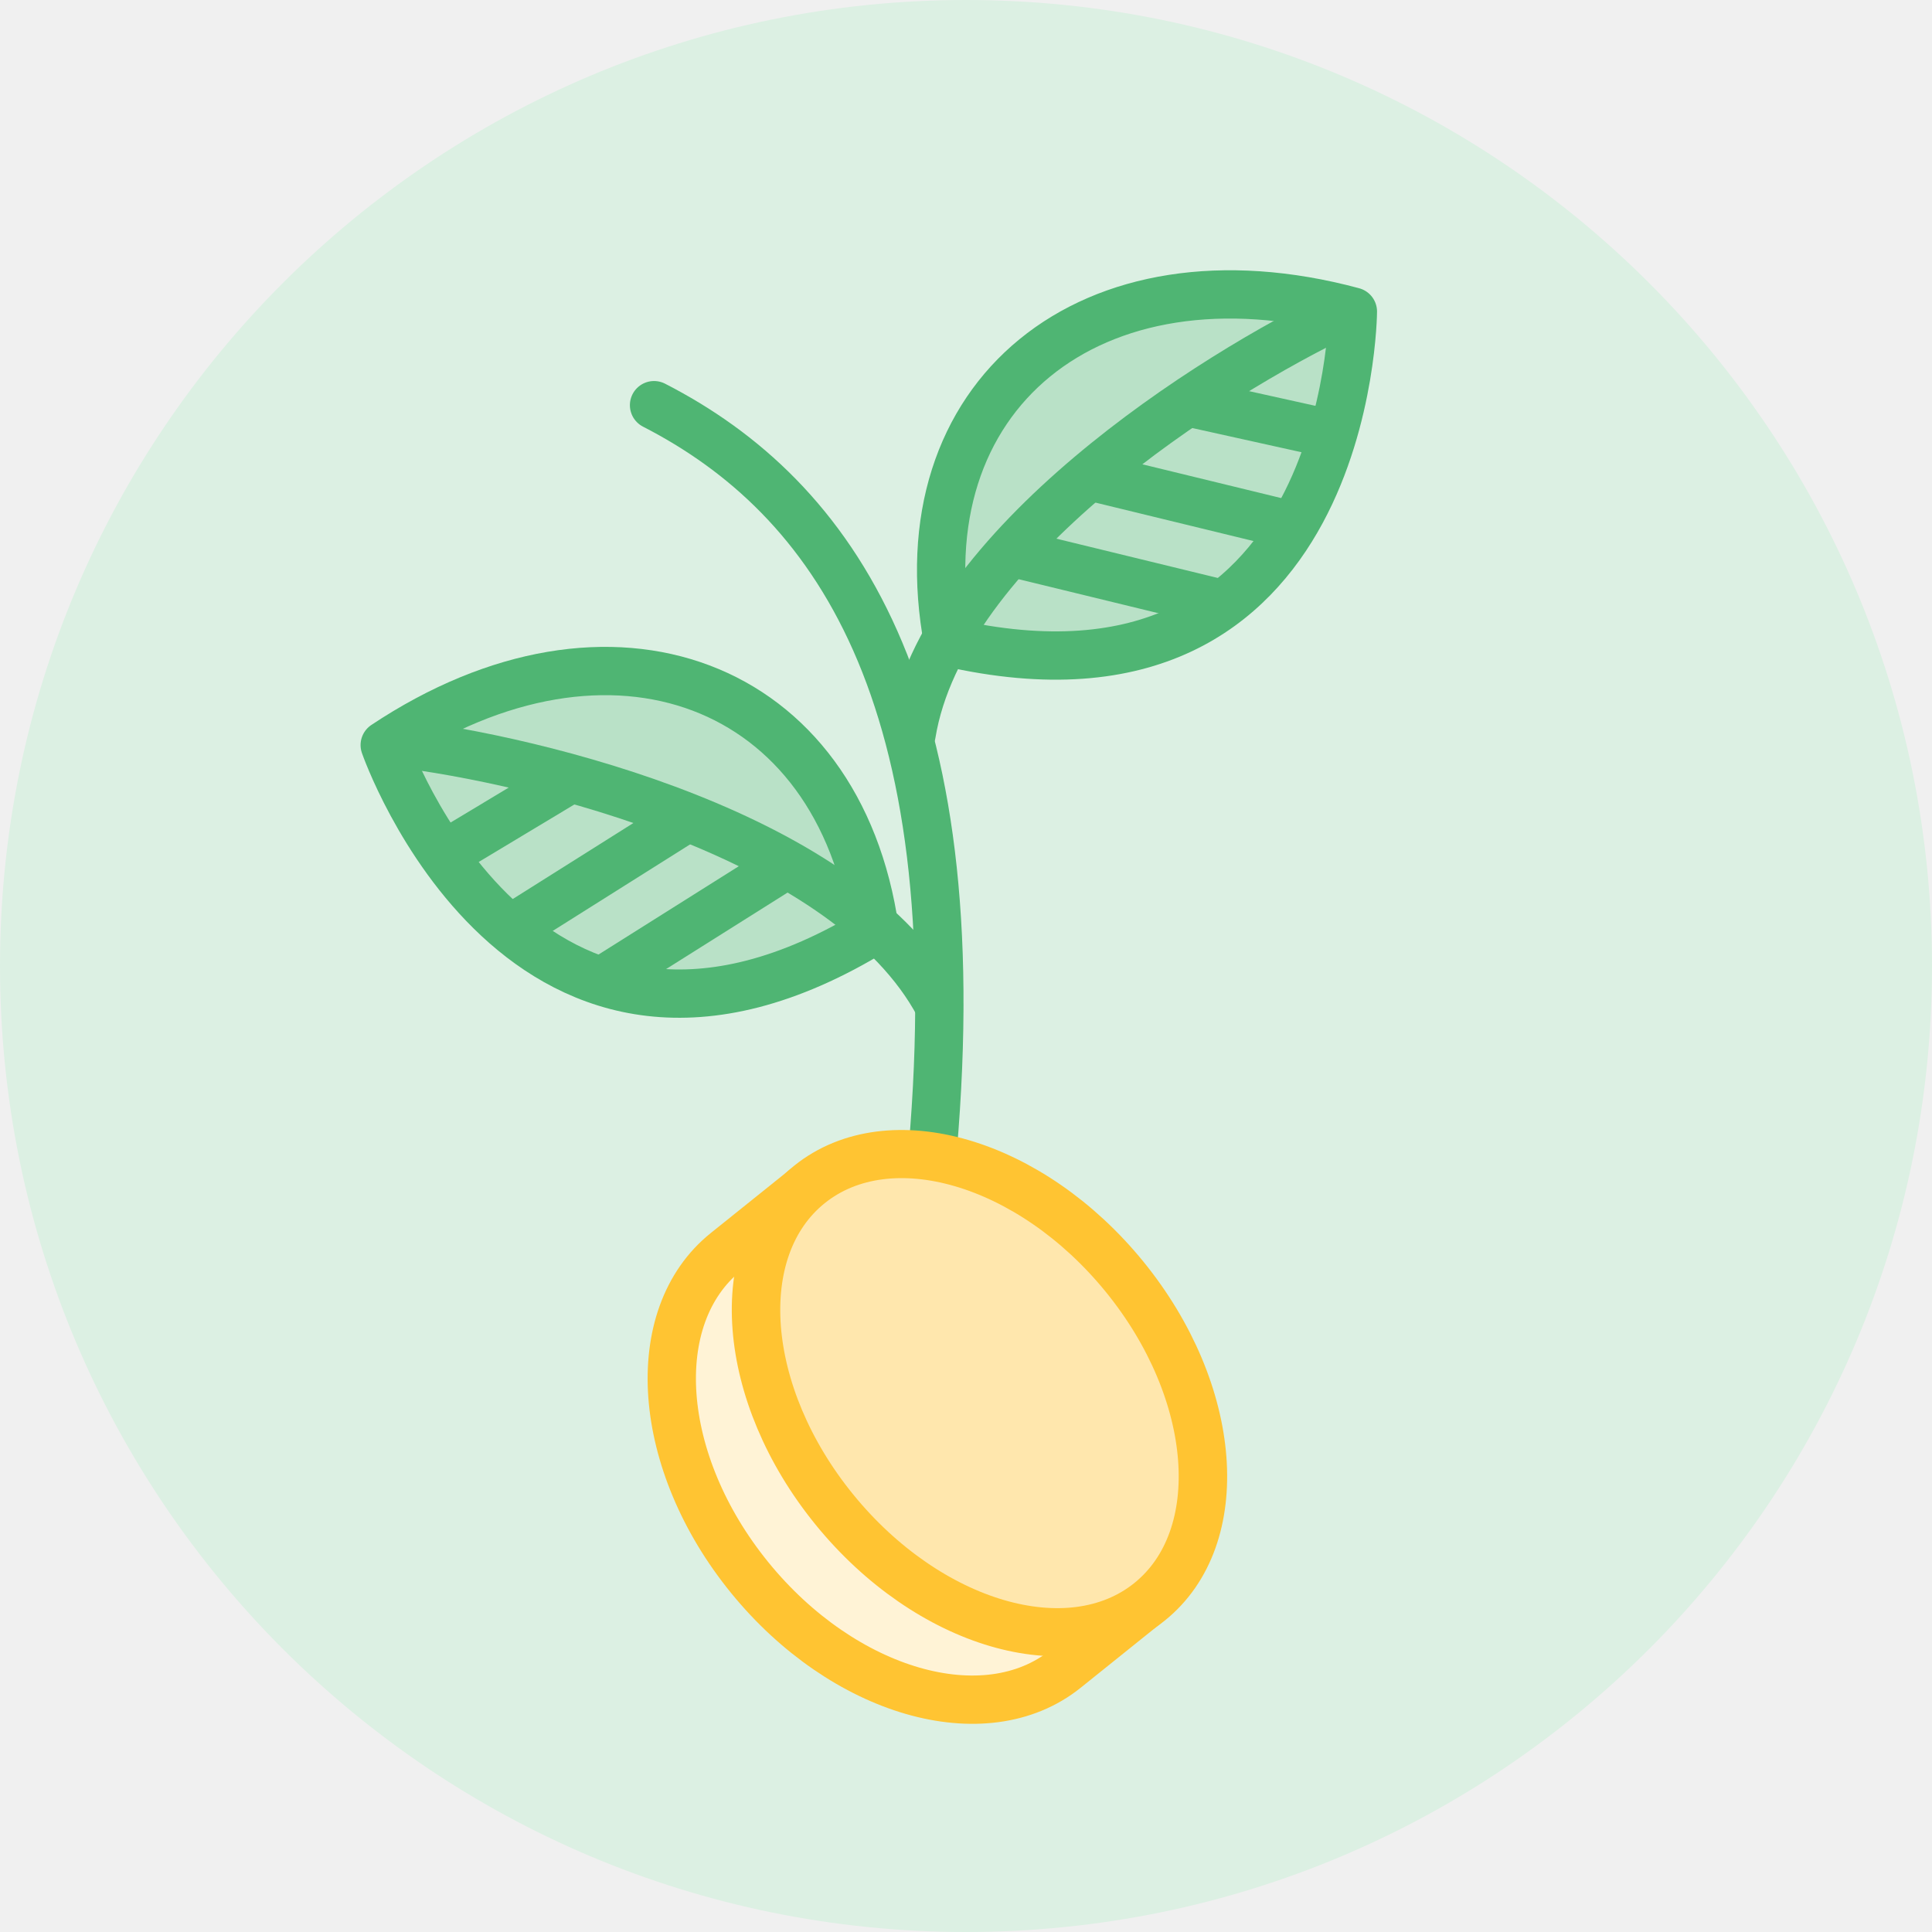
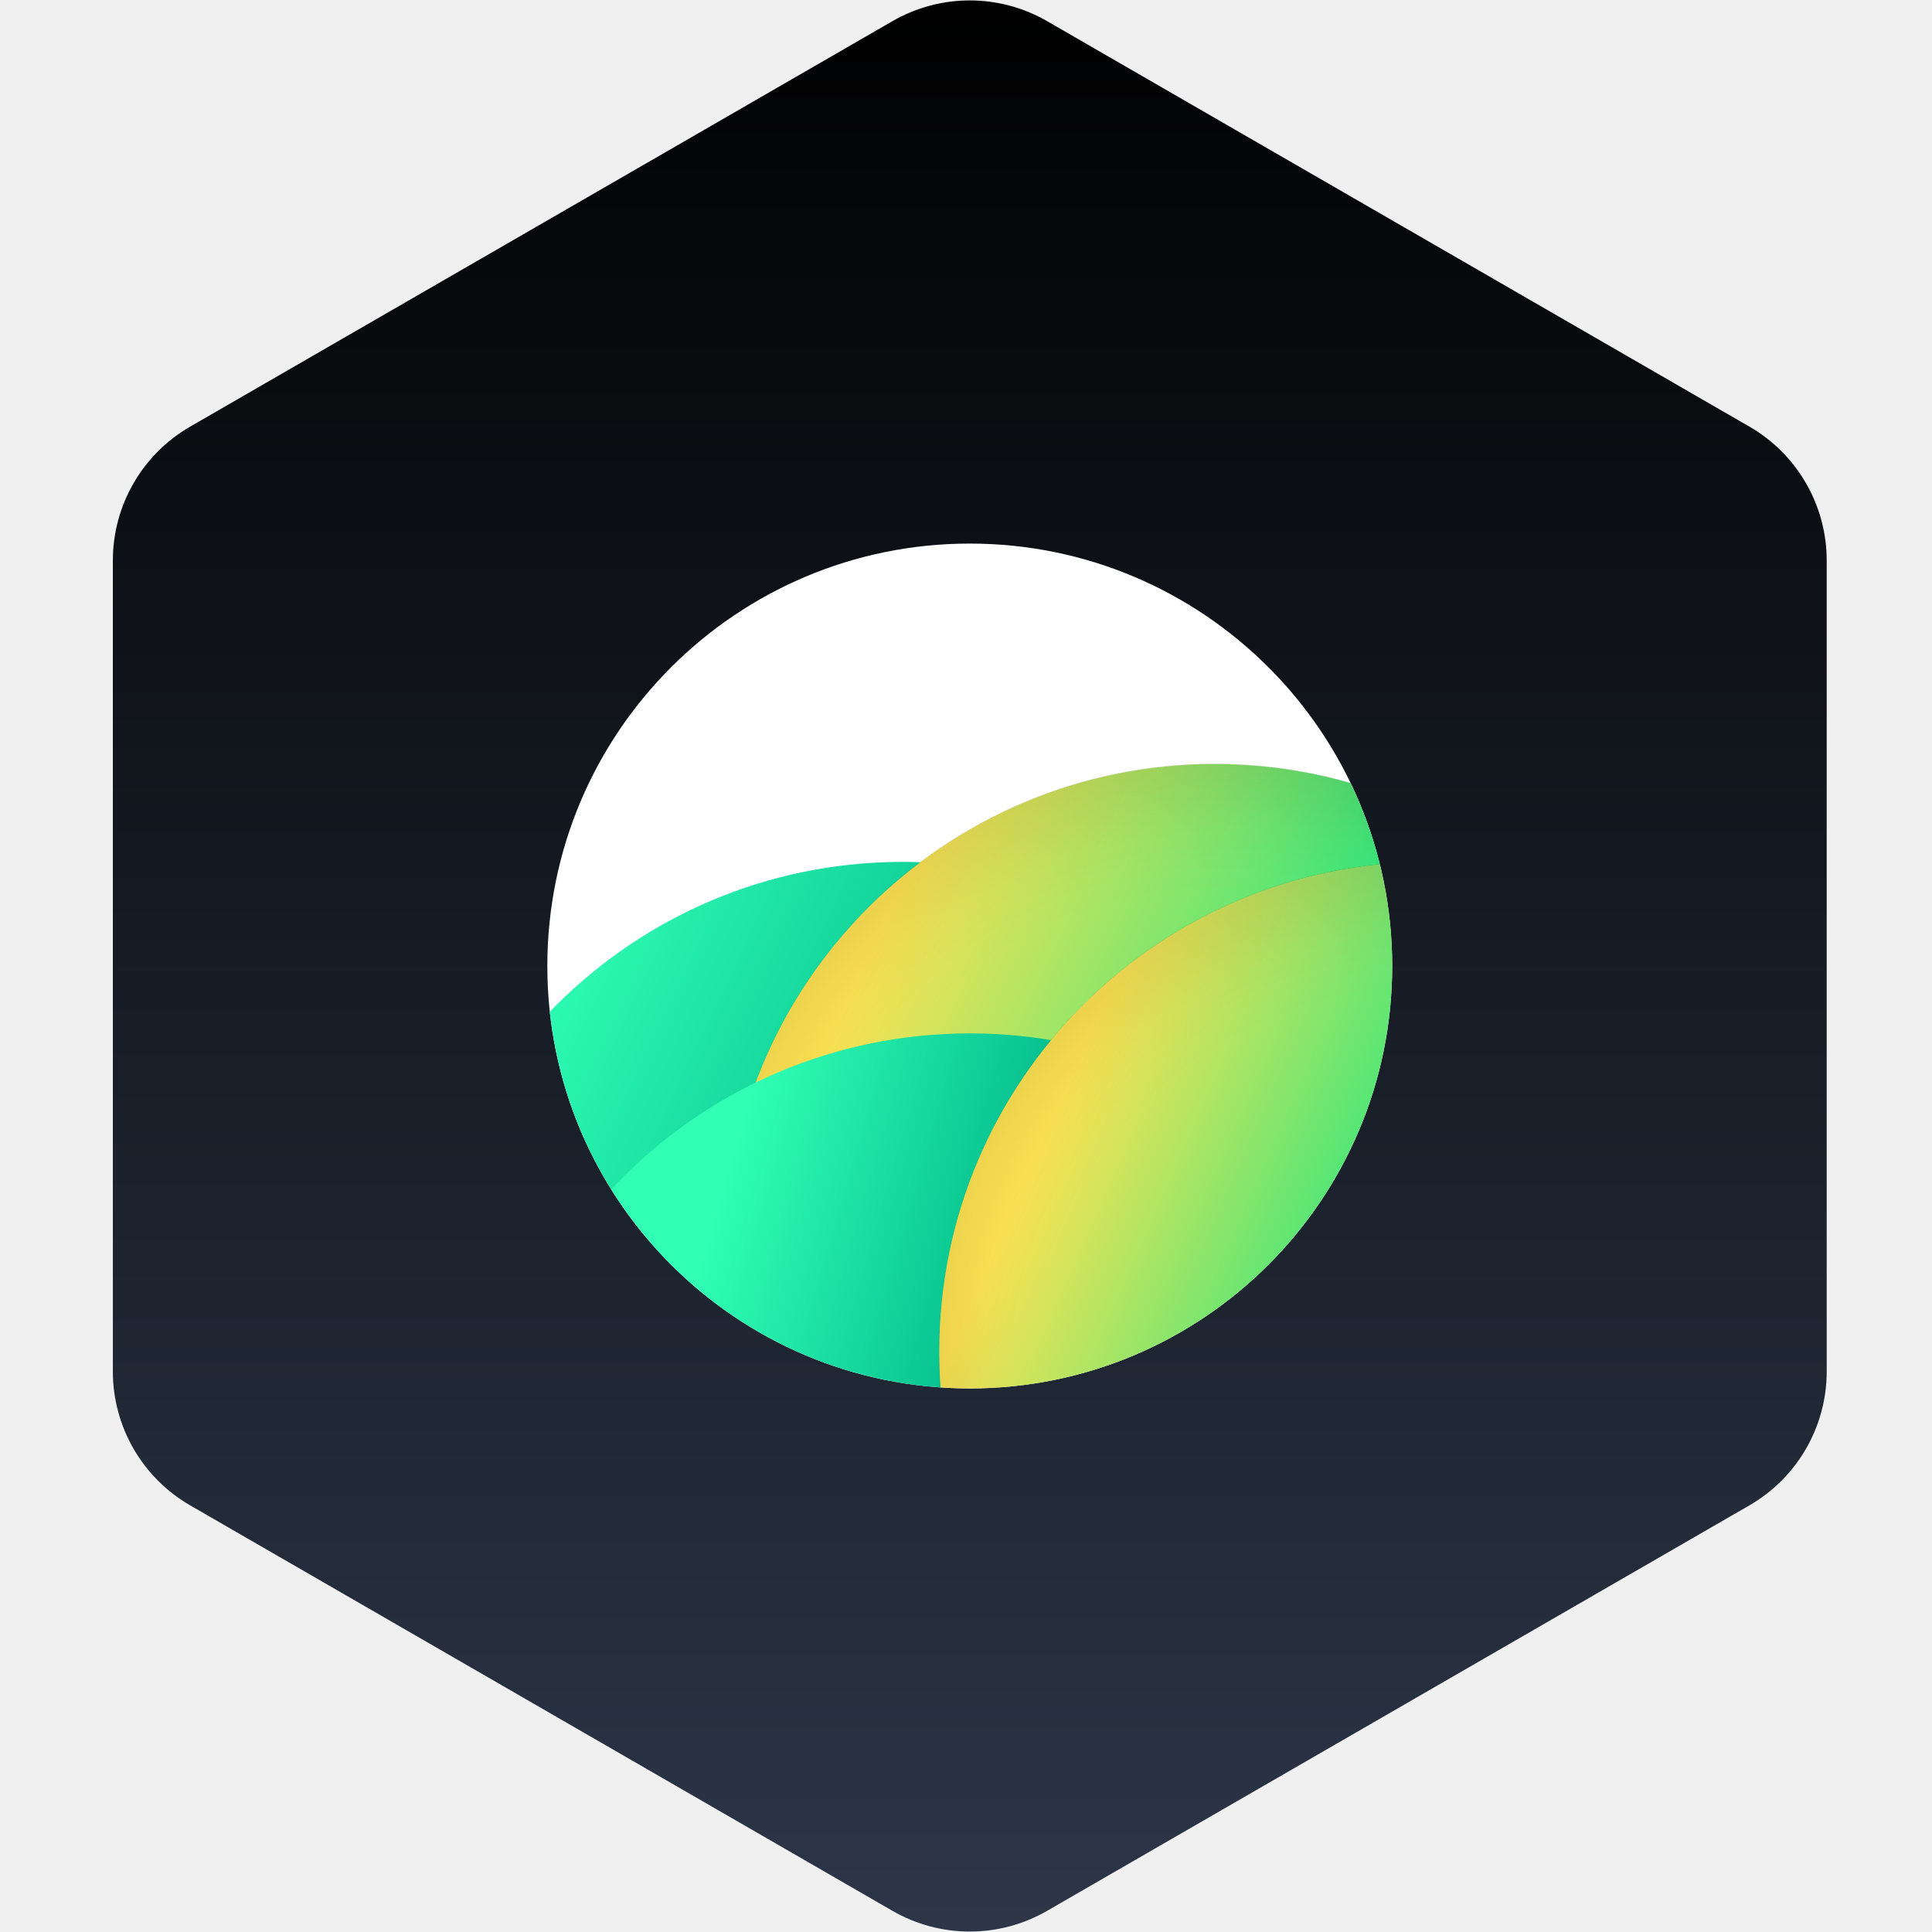
- <svg xmlns="http://www.w3.org/2000/svg" width="60" height="60" viewBox="0 0 60 60" fill="none">
-   <circle cx="30" cy="30" r="30" fill="#DCF0E3" />
-   <path d="M29.445 19.949C41.943 22.817 42.015 9.676 42.015 9.676C33.871 7.483 28.007 12.282 29.445 19.949Z" fill="#B9E1C7" stroke="#4FB573" stroke-width="1.5" stroke-linecap="round" stroke-linejoin="round" />
-   <path d="M41.709 9.702C37.641 11.625 29.265 16.935 28.31 22.796" stroke="#4FB573" stroke-width="1.5" stroke-linecap="round" stroke-linejoin="round" />
-   <path d="M39.957 16.281L33.956 14.821" stroke="#4FB573" stroke-width="1.5" stroke-linecap="round" stroke-linejoin="round" />
-   <path d="M41.329 13.478L37.083 12.537" stroke="#4FB573" stroke-width="1.5" stroke-linecap="round" stroke-linejoin="round" />
-   <path d="M37.808 18.718L31.806 17.257" stroke="#4FB573" stroke-width="1.5" stroke-linecap="round" stroke-linejoin="round" />
-   <path d="M27.166 28.882C16.249 35.569 11.948 23.139 11.948 23.139C18.958 18.475 26.059 21.161 27.166 28.882Z" fill="#B9E1C7" stroke="#4FB573" stroke-width="1.5" stroke-linecap="round" stroke-linejoin="round" />
-   <path d="M12.247 23.067C16.72 23.596 26.365 25.969 29.157 31.219" stroke="#4FB573" stroke-width="1.5" stroke-linecap="round" stroke-linejoin="round" />
-   <path d="M16.026 28.742L21.239 25.458" stroke="#4FB573" stroke-width="1.5" stroke-linecap="round" stroke-linejoin="round" />
-   <path d="M13.823 26.522L17.542 24.286" stroke="#4FB573" stroke-width="1.5" stroke-linecap="round" stroke-linejoin="round" />
-   <path d="M18.847 30.367L24.061 27.084" stroke="#4FB573" stroke-width="1.5" stroke-linecap="round" stroke-linejoin="round" />
-   <path d="M20.312 12.583C25.876 15.437 30.188 21.529 28.964 35.726" stroke="#4FB573" stroke-width="1.5" stroke-linecap="round" stroke-linejoin="round" />
-   <path fill-rule="evenodd" clip-rule="evenodd" d="M24.993 36.912L35.538 49.865C33.789 51.27 34.838 50.428 33.089 51.832C30.585 53.841 26.195 52.571 23.283 48.994C20.371 45.417 20.04 40.888 22.543 38.878C24.29 37.476 23.244 38.316 24.993 36.912Z" fill="#FFF3D6" stroke="#FFC432" stroke-width="1.5" stroke-linecap="round" stroke-linejoin="round" />
-   <ellipse rx="8.353" ry="5.782" transform="matrix(0.631883 0.77615 -0.779188 0.625454 30.4185 43.2654)" fill="#FFE7AD" stroke="#FFC432" stroke-width="1.5" stroke-linecap="round" stroke-linejoin="round" />
+ <svg xmlns="http://www.w3.org/2000/svg" width="63" height="63" fill="none" version="1.1" viewBox="0 0 63 63">
+   <mask id="mask0_5314_8664" x="45" y="46" width="71" height="71" maskUnits="userSpaceOnUse">
+     <path d="m115.28 81.5c0 19.209-15.572 34.781-34.781 34.781s-34.781-15.572-34.781-34.781c0-19.209 15.572-34.781 34.781-34.781s34.781 15.572 34.781 34.781z" fill="#fff" />
+   </mask>
+   <g transform="matrix(.39605 0 0 .39605 -.25879 -.77786)">
+     <path d="m74.135 3.705c3.938-2.274 8.791-2.274 12.73 0l57.825 33.385c3.939 2.274 6.365 6.476 6.365 11.024v66.77c0 4.548-2.426 8.75-6.365 11.024l-57.825 33.385c-3.939 2.274-8.791 2.274-12.73 0l-57.825-33.385c-3.938-2.274-6.365-6.476-6.365-11.024v-66.77c0-4.548 2.426-8.75 6.365-11.024z" fill="url(#paint0_linear_5314_8664)" />
+     <path d="m115.28 81.5c0 19.209-15.572 34.781-34.781 34.781s-34.781-15.572-34.781-34.781c0-19.209 15.572-34.781 34.781-34.781s34.781 15.572 34.781 34.781z" fill="#fff" />
+     <g mask="url(#mask0_5314_8664)">
+       <path d="m74.955 153.58c22.272 0 40.326-18.055 40.326-40.326 0-22.272-18.054-40.326-40.326-40.326s-40.326 18.055-40.326 40.326c0 22.271 18.055 40.326 40.326 40.326z" fill="url(#paint1_linear_5314_8664)" />
+       <g filter="url(#filter0_i_5314_8664)">
+         <path d="m100.66 145.52c22.272 0 40.326-18.054 40.326-40.326 0-22.271-18.054-40.326-40.326-40.326-22.271 0-40.326 18.055-40.326 40.326 0 22.272 18.055 40.326 40.326 40.326z" fill="url(#paint2_linear_5314_8664)" />
+       </g>
+       <path d="m80.5 167.7c22.272 0 40.326-18.054 40.326-40.326 0-22.271-18.054-40.326-40.326-40.326-22.272 0-40.326 18.055-40.326 40.326 0 22.272 18.055 40.326 40.326 40.326z" fill="url(#paint3_linear_5314_8664)" />
+       <g filter="url(#filter1_i_5314_8664)">
+         <path d="m118.31 153.58c22.271 0 40.326-18.055 40.326-40.326 0-22.272-18.055-40.326-40.326-40.326-22.272 0-40.326 18.055-40.326 40.326 0 22.271 18.055 40.326 40.326 40.326z" fill="url(#paint4_linear_5314_8664)" />
+       </g>
+     </g>
+   </g>
+   <defs>
+     <filter id="filter0_i_5314_8664" x="60.337" y="64.866" width="80.652" height="83.584" color-interpolation-filters="sRGB" filterUnits="userSpaceOnUse">
+       <feFlood flood-opacity="0" result="BackgroundImageFix" />
+       <feBlend in="SourceGraphic" in2="BackgroundImageFix" result="shape" />
+       <feColorMatrix in="SourceAlpha" result="hardAlpha" values="0 0 0 0 0 0 0 0 0 0 0 0 0 0 0 0 0 0 127 0" />
+       <feOffset dy="2.931" />
+       <feGaussianBlur stdDeviation="3.664" />
+       <feComposite in2="hardAlpha" k2="-1" k3="1" operator="arithmetic" />
+       <feColorMatrix values="0 0 0 0 0 0 0 0 0 0 0 0 0 0 0 0 0 0 0.1 0" />
+       <feBlend in2="shape" result="effect1_innerShadow_5314_8664" />
+     </filter>
+     <filter id="filter1_i_5314_8664" x="77.98" y="72.93" width="80.652" height="83.584" color-interpolation-filters="sRGB" filterUnits="userSpaceOnUse">
+       <feFlood flood-opacity="0" result="BackgroundImageFix" />
+       <feBlend in="SourceGraphic" in2="BackgroundImageFix" result="shape" />
+       <feColorMatrix in="SourceAlpha" result="hardAlpha" values="0 0 0 0 0 0 0 0 0 0 0 0 0 0 0 0 0 0 127 0" />
+       <feOffset dy="2.931" />
+       <feGaussianBlur stdDeviation="3.664" />
+       <feComposite in2="hardAlpha" k2="-1" k3="1" operator="arithmetic" />
+       <feColorMatrix values="0 0 0 0 0 0 0 0 0 0 0 0 0 0 0 0 0 0 0.1 0" />
+       <feBlend in2="shape" result="effect1_innerShadow_5314_8664" />
+     </filter>
+     <linearGradient id="paint0_linear_5314_8664" x1="80.499" x2="80.499" y1="-.481" y2="163.48" gradientUnits="userSpaceOnUse">
+       <stop offset="0" />
+       <stop stop-color="#2D3749" offset="1" />
+     </linearGradient>
+     <linearGradient id="paint1_linear_5314_8664" x1="40.987" x2="78.708" y1="88.533" y2="106.58" gradientUnits="userSpaceOnUse">
+       <stop stop-color="#30FFB4" offset="0" />
+       <stop stop-color="#00B68A" offset="1" />
+     </linearGradient>
+     <linearGradient id="paint2_linear_5314_8664" x1="69.376" x2="109.53" y1="85.975" y2="105.28" gradientUnits="userSpaceOnUse">
+       <stop stop-color="#FFE353" offset="0" />
+       <stop stop-color="#01E887" offset="1" />
+     </linearGradient>
+     <linearGradient id="paint3_linear_5314_8664" x1="57.817" x2="83.656" y1="107.46" y2="114.95" gradientUnits="userSpaceOnUse">
+       <stop stop-color="#30FFB4" offset="0" />
+       <stop stop-color="#00B68A" offset="1" />
+     </linearGradient>
+     <linearGradient id="paint4_linear_5314_8664" x1="85.851" x2="118.31" y1="97.108" y2="111.49" gradientUnits="userSpaceOnUse">
+       <stop stop-color="#FFE353" offset="0" />
+       <stop stop-color="#01E887" offset="1" />
+     </linearGradient>
+   </defs>
</svg>
